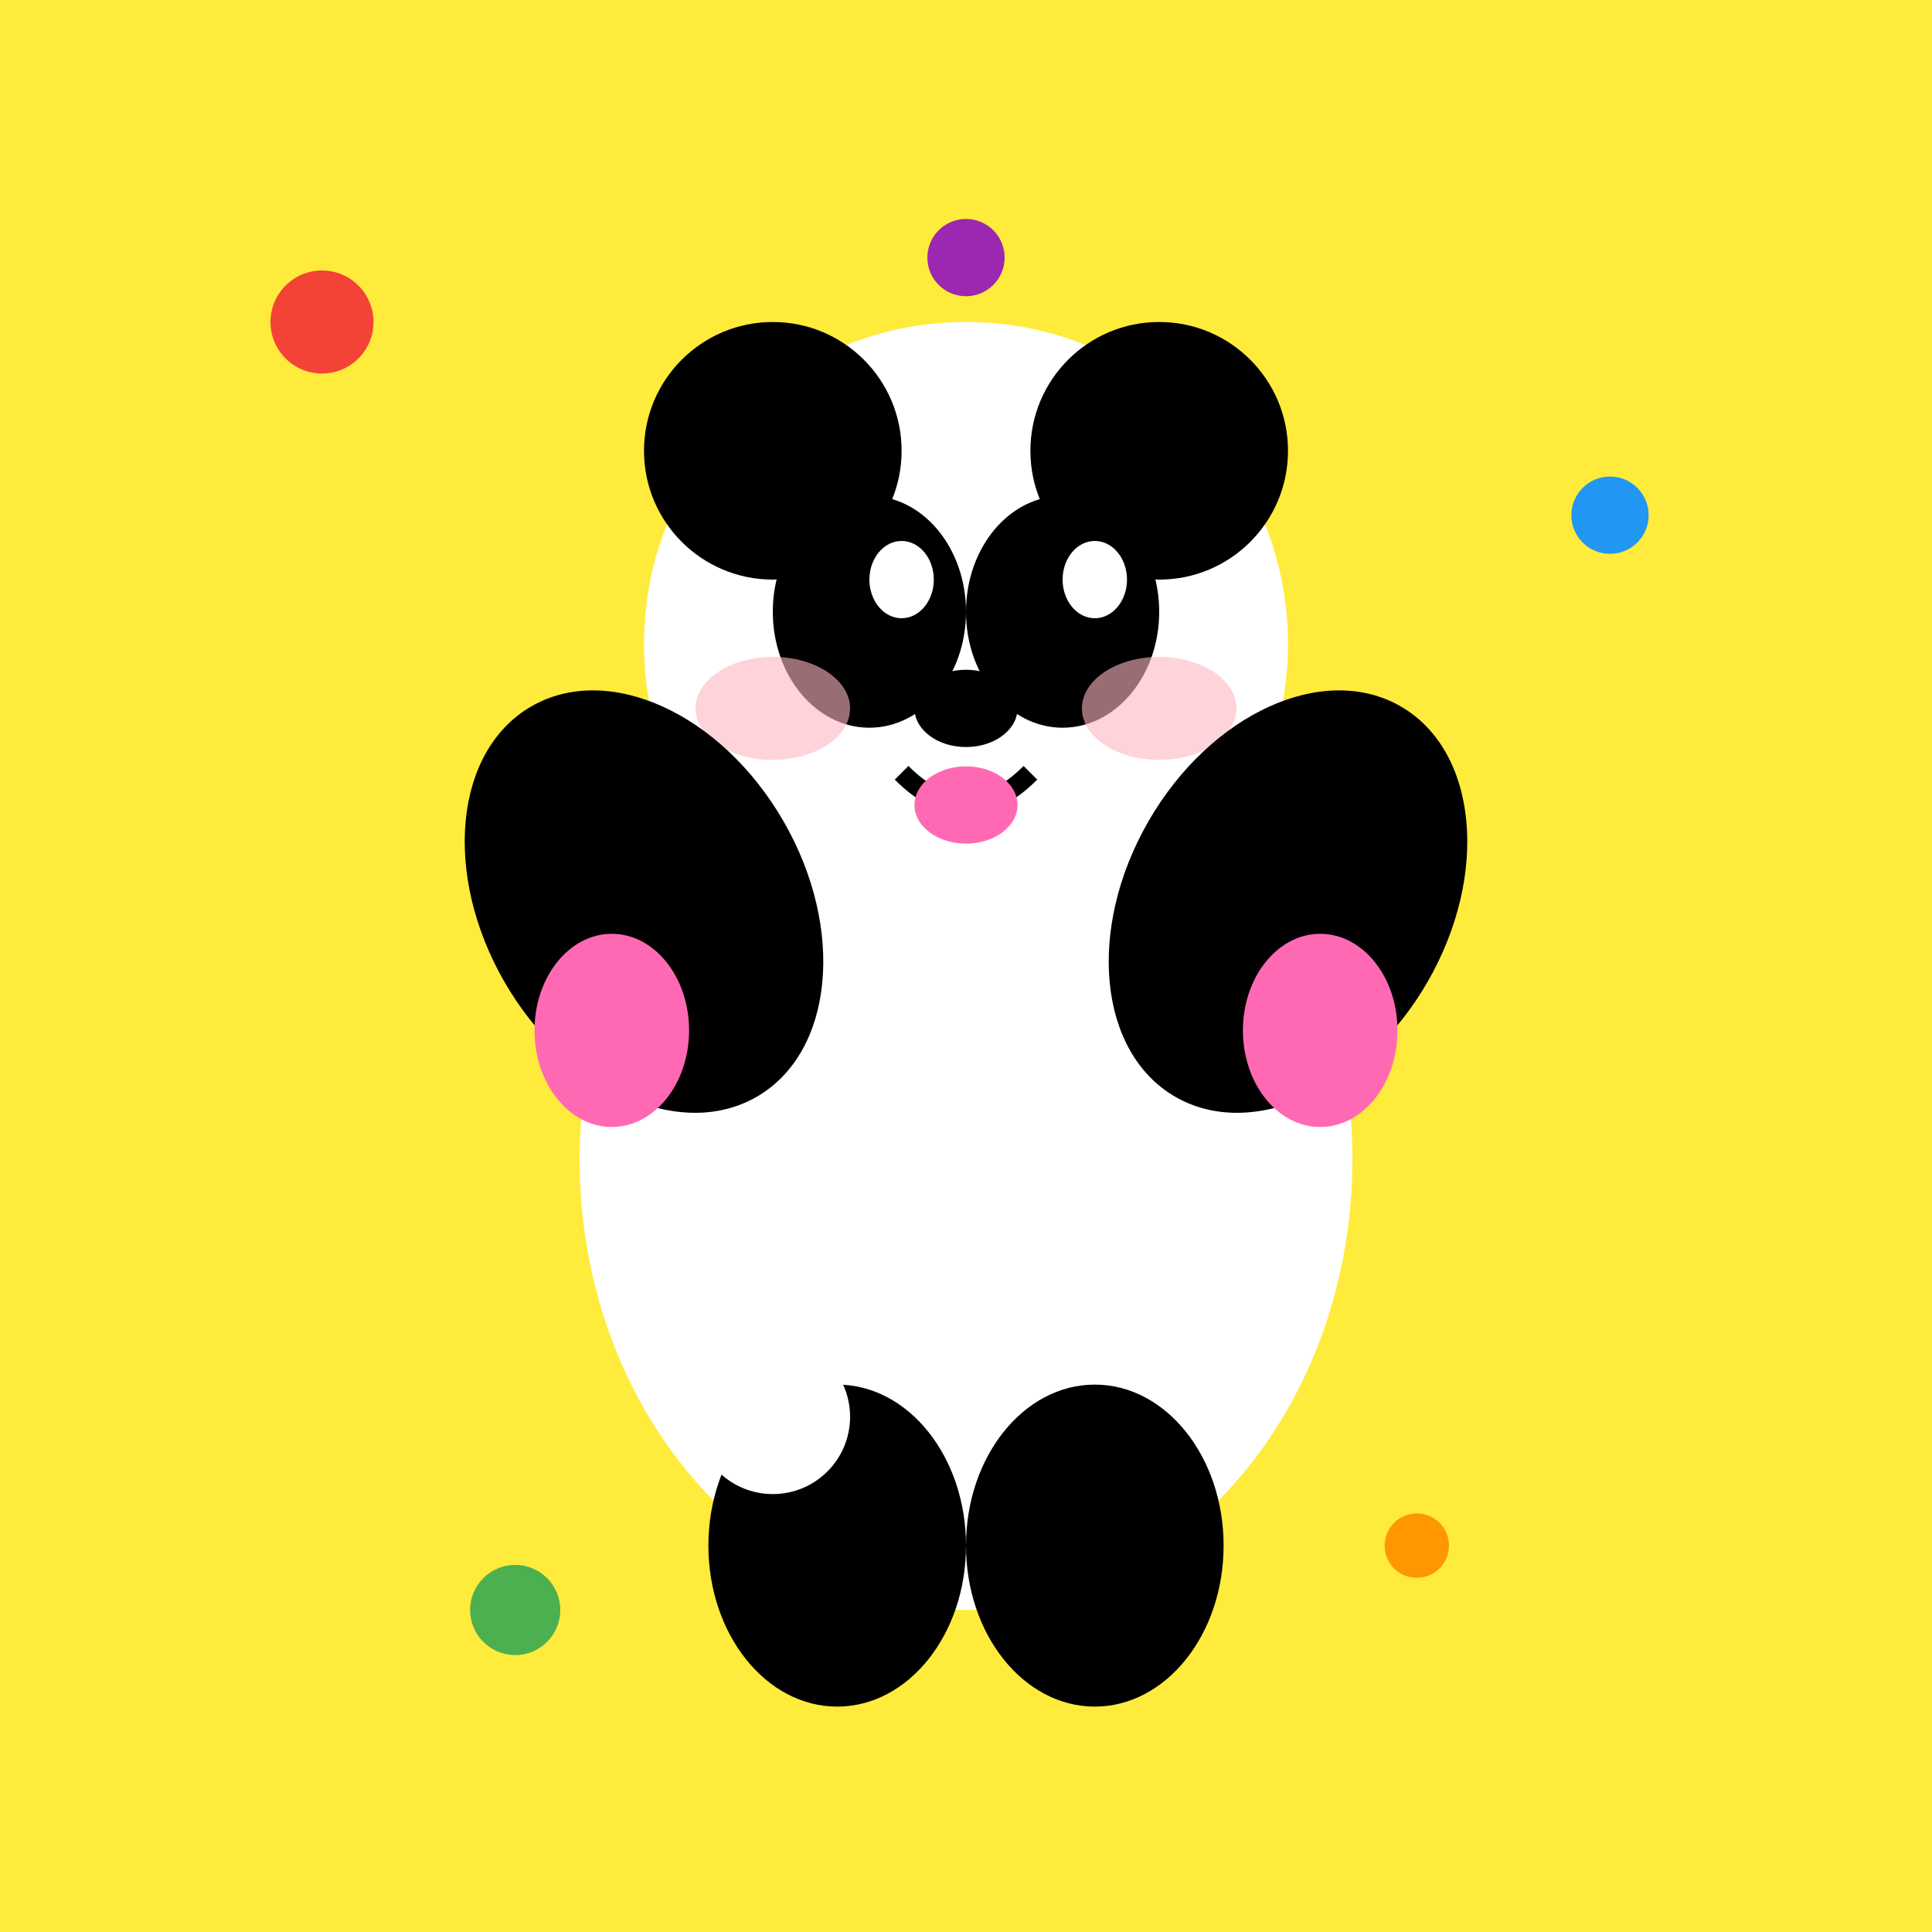
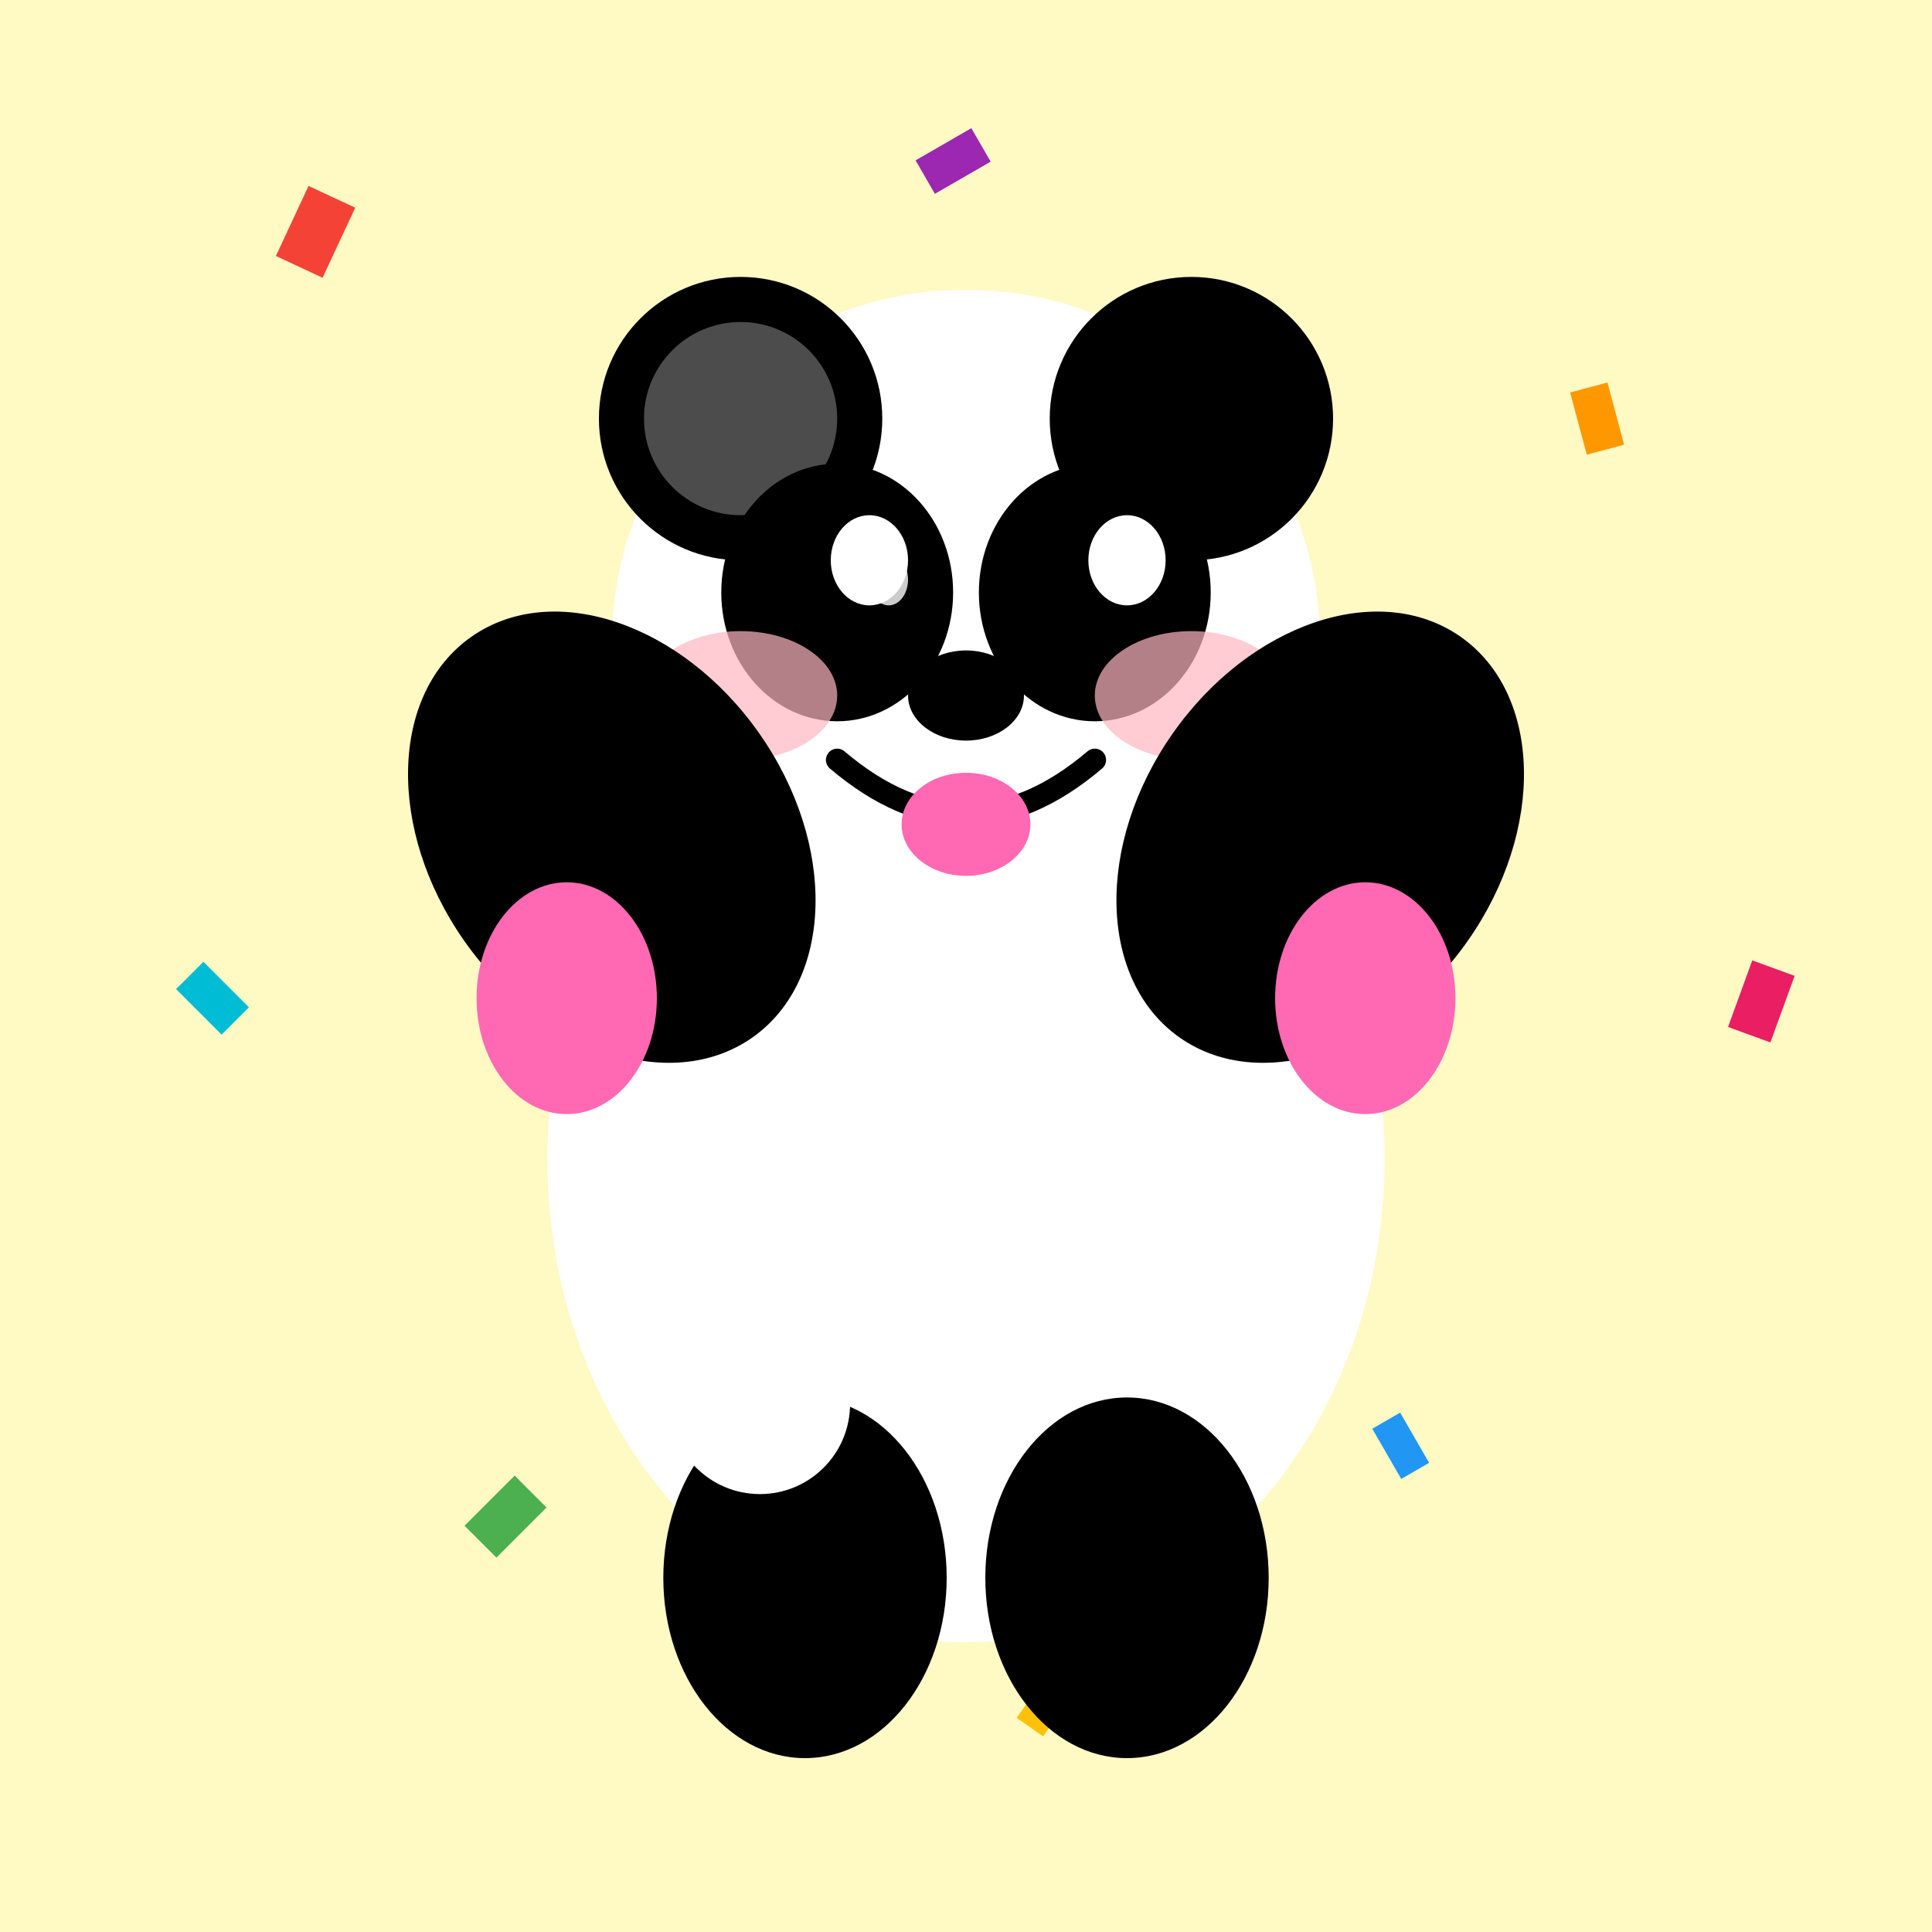
<svg xmlns="http://www.w3.org/2000/svg" width="300" height="300">
-   <rect width="300" height="300" fill="#FFEB3B" />
-   <circle cx="50" cy="50" r="8" fill="#F44336" />
-   <circle cx="250" cy="80" r="6" fill="#2196F3" />
-   <circle cx="80" cy="250" r="7" fill="#4CAF50" />
-   <circle cx="220" cy="240" r="5" fill="#FF9800" />
-   <circle cx="150" cy="40" r="6" fill="#9C27B0" />
-   <ellipse cx="150" cy="180" rx="60" ry="70" fill="white" />
-   <circle cx="150" cy="100" r="50" fill="white" />
-   <circle cx="120" cy="70" r="20" fill="black" />
-   <circle cx="180" cy="70" r="20" fill="black" />
-   <ellipse cx="135" cy="95" rx="15" ry="18" fill="black" />
-   <ellipse cx="165" cy="95" rx="15" ry="18" fill="black" />
-   <ellipse cx="140" cy="90" rx="5" ry="6" fill="white" />
-   <ellipse cx="170" cy="90" rx="5" ry="6" fill="white" />
-   <ellipse cx="150" cy="110" rx="8" ry="6" fill="black" />
-   <path d="M 140 120 Q 150 130 160 120" stroke="black" stroke-width="3" fill="none" />
-   <ellipse cx="150" cy="125" rx="8" ry="6" fill="#FF69B4" />
-   <ellipse cx="120" cy="110" rx="12" ry="8" fill="#FFB6C1" opacity="0.6" />
-   <ellipse cx="180" cy="110" rx="12" ry="8" fill="#FFB6C1" opacity="0.6" />
-   <ellipse cx="100" cy="140" rx="25" ry="35" fill="black" transform="rotate(-30 100 140)" />
-   <ellipse cx="200" cy="140" rx="25" ry="35" fill="black" transform="rotate(30 200 140)" />
-   <ellipse cx="95" cy="160" rx="12" ry="15" fill="#FF69B4" />
-   <ellipse cx="205" cy="160" rx="12" ry="15" fill="#FF69B4" />
-   <ellipse cx="130" cy="240" rx="20" ry="25" fill="black" />
-   <ellipse cx="170" cy="240" rx="20" ry="25" fill="black" />
-   <circle cx="120" cy="220" r="12" fill="white" />
+   <rect width="300" height="300" fill="#FFF9C4" />
+   <rect x="45" y="30" width="8" height="12" fill="#F44336" transform="rotate(25 49 36)" />
+   <rect x="245" y="60" width="6" height="10" fill="#FF9800" transform="rotate(-15 248 65)" />
+   <rect x="75" y="230" width="7" height="11" fill="#4CAF50" transform="rotate(45 78.5 235.5)" />
+   <rect x="215" y="220" width="5" height="9" fill="#2196F3" transform="rotate(-30 217.5 224.5)" />
+   <rect x="145" y="20" width="6" height="10" fill="#9C27B0" transform="rotate(60 148 25)" />
+   <rect x="270" y="150" width="7" height="11" fill="#E91E63" transform="rotate(20 273.5 155.5)" />
+   <rect x="30" y="150" width="6" height="10" fill="#00BCD4" transform="rotate(-45 33 155)" />
+   <rect x="160" y="260" width="5" height="9" fill="#FFC107" transform="rotate(35 162.5 264.5)" />
+   <ellipse cx="150" cy="180" rx="65" ry="75" fill="white" />
+   <circle cx="150" cy="100" r="55" fill="white" />
+   <circle cx="115" cy="65" r="22" fill="black" />
+   <circle cx="185" cy="65" r="22" fill="black" />
+   <circle cx="115" cy="65" r="15" fill="white" opacity="0.3" />
+   <ellipse cx="130" cy="92" rx="18" ry="20" fill="black" />
+   <ellipse cx="170" cy="92" rx="18" ry="20" fill="black" />
+   <ellipse cx="135" cy="87" rx="6" ry="7" fill="white" />
+   <ellipse cx="175" cy="87" rx="6" ry="7" fill="white" />
+   <ellipse cx="138" cy="90" rx="3" ry="4" fill="white" opacity="0.8" />
+   <path d="M 118 80 Q 130 75 142 80" stroke="black" stroke-width="2" fill="none" />
+   <path d="M 158 80 Q 170 75 182 80" stroke="black" stroke-width="2" fill="none" />
+   <ellipse cx="150" cy="108" rx="9" ry="7" fill="black" />
+   <path d="M 130 118 Q 150 135 170 118" stroke="black" stroke-width="3.5" fill="none" stroke-linecap="round" />
+   <ellipse cx="150" cy="128" rx="10" ry="8" fill="#FF69B4" />
+   <ellipse cx="115" cy="108" rx="15" ry="10" fill="#FFB6C1" opacity="0.7" />
+   <ellipse cx="185" cy="108" rx="15" ry="10" fill="#FFB6C1" opacity="0.7" />
+   <ellipse cx="95" cy="130" rx="28" ry="38" fill="black" transform="rotate(-35 95 130)" />
+   <ellipse cx="205" cy="130" rx="28" ry="38" fill="black" transform="rotate(35 205 130)" />
+   <ellipse cx="88" cy="155" rx="14" ry="18" fill="#FF69B4" />
+   <ellipse cx="212" cy="155" rx="14" ry="18" fill="#FF69B4" />
+   <ellipse cx="125" cy="245" rx="22" ry="28" fill="black" />
+   <ellipse cx="175" cy="245" rx="22" ry="28" fill="black" />
+   <circle cx="118" cy="218" r="14" fill="white" />
</svg>
